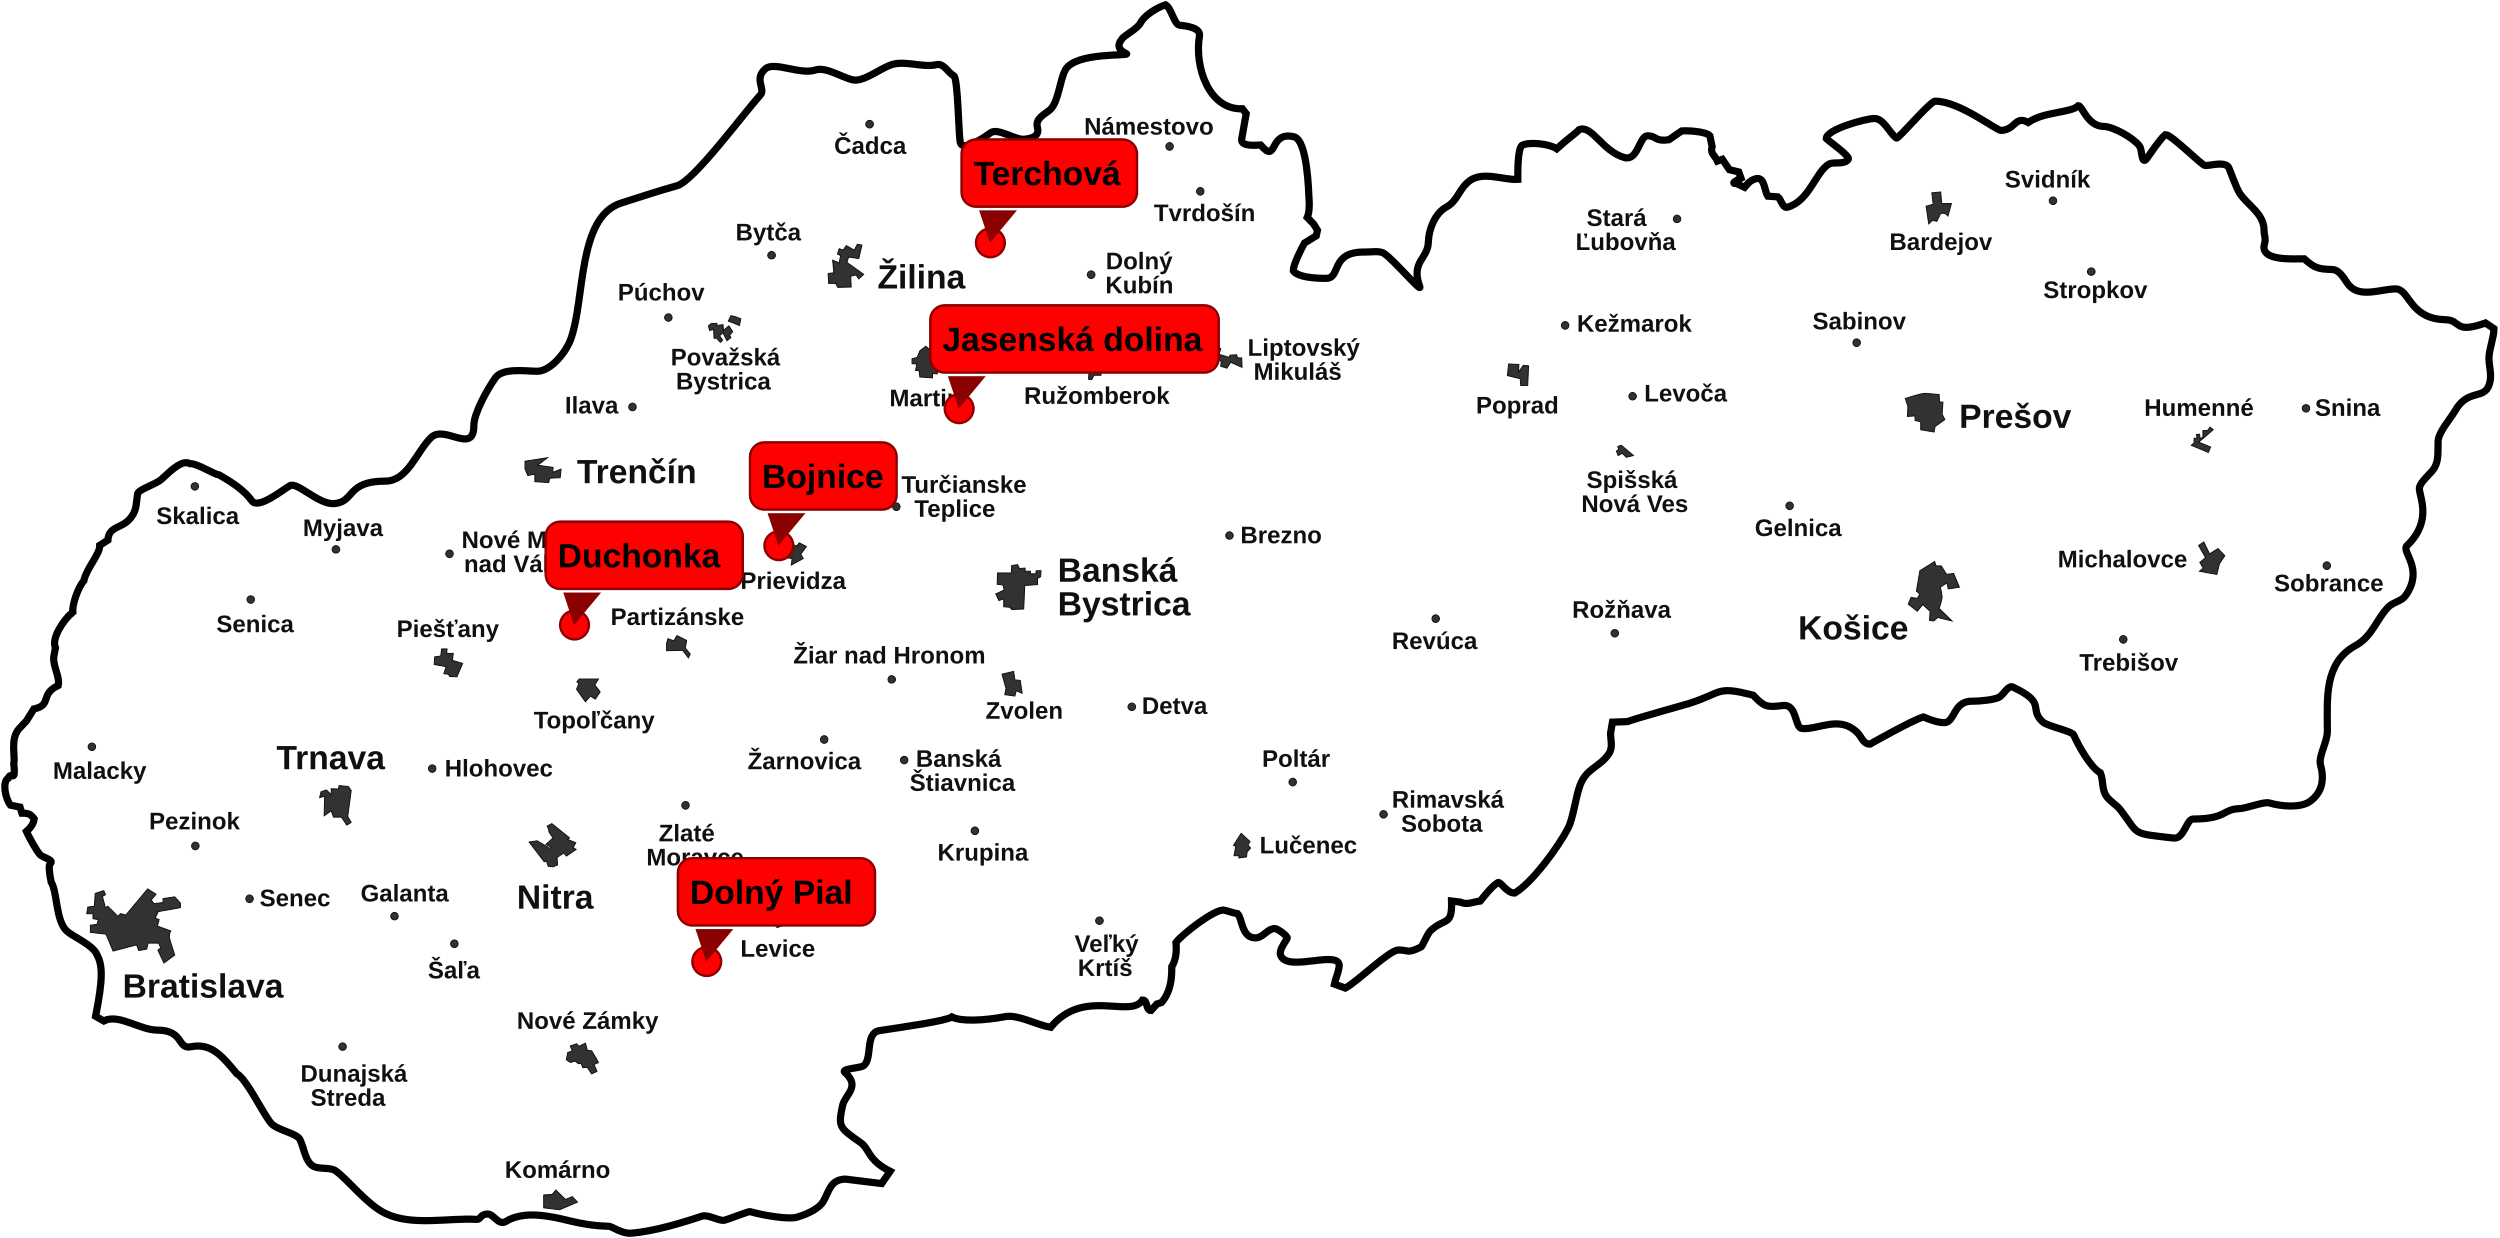
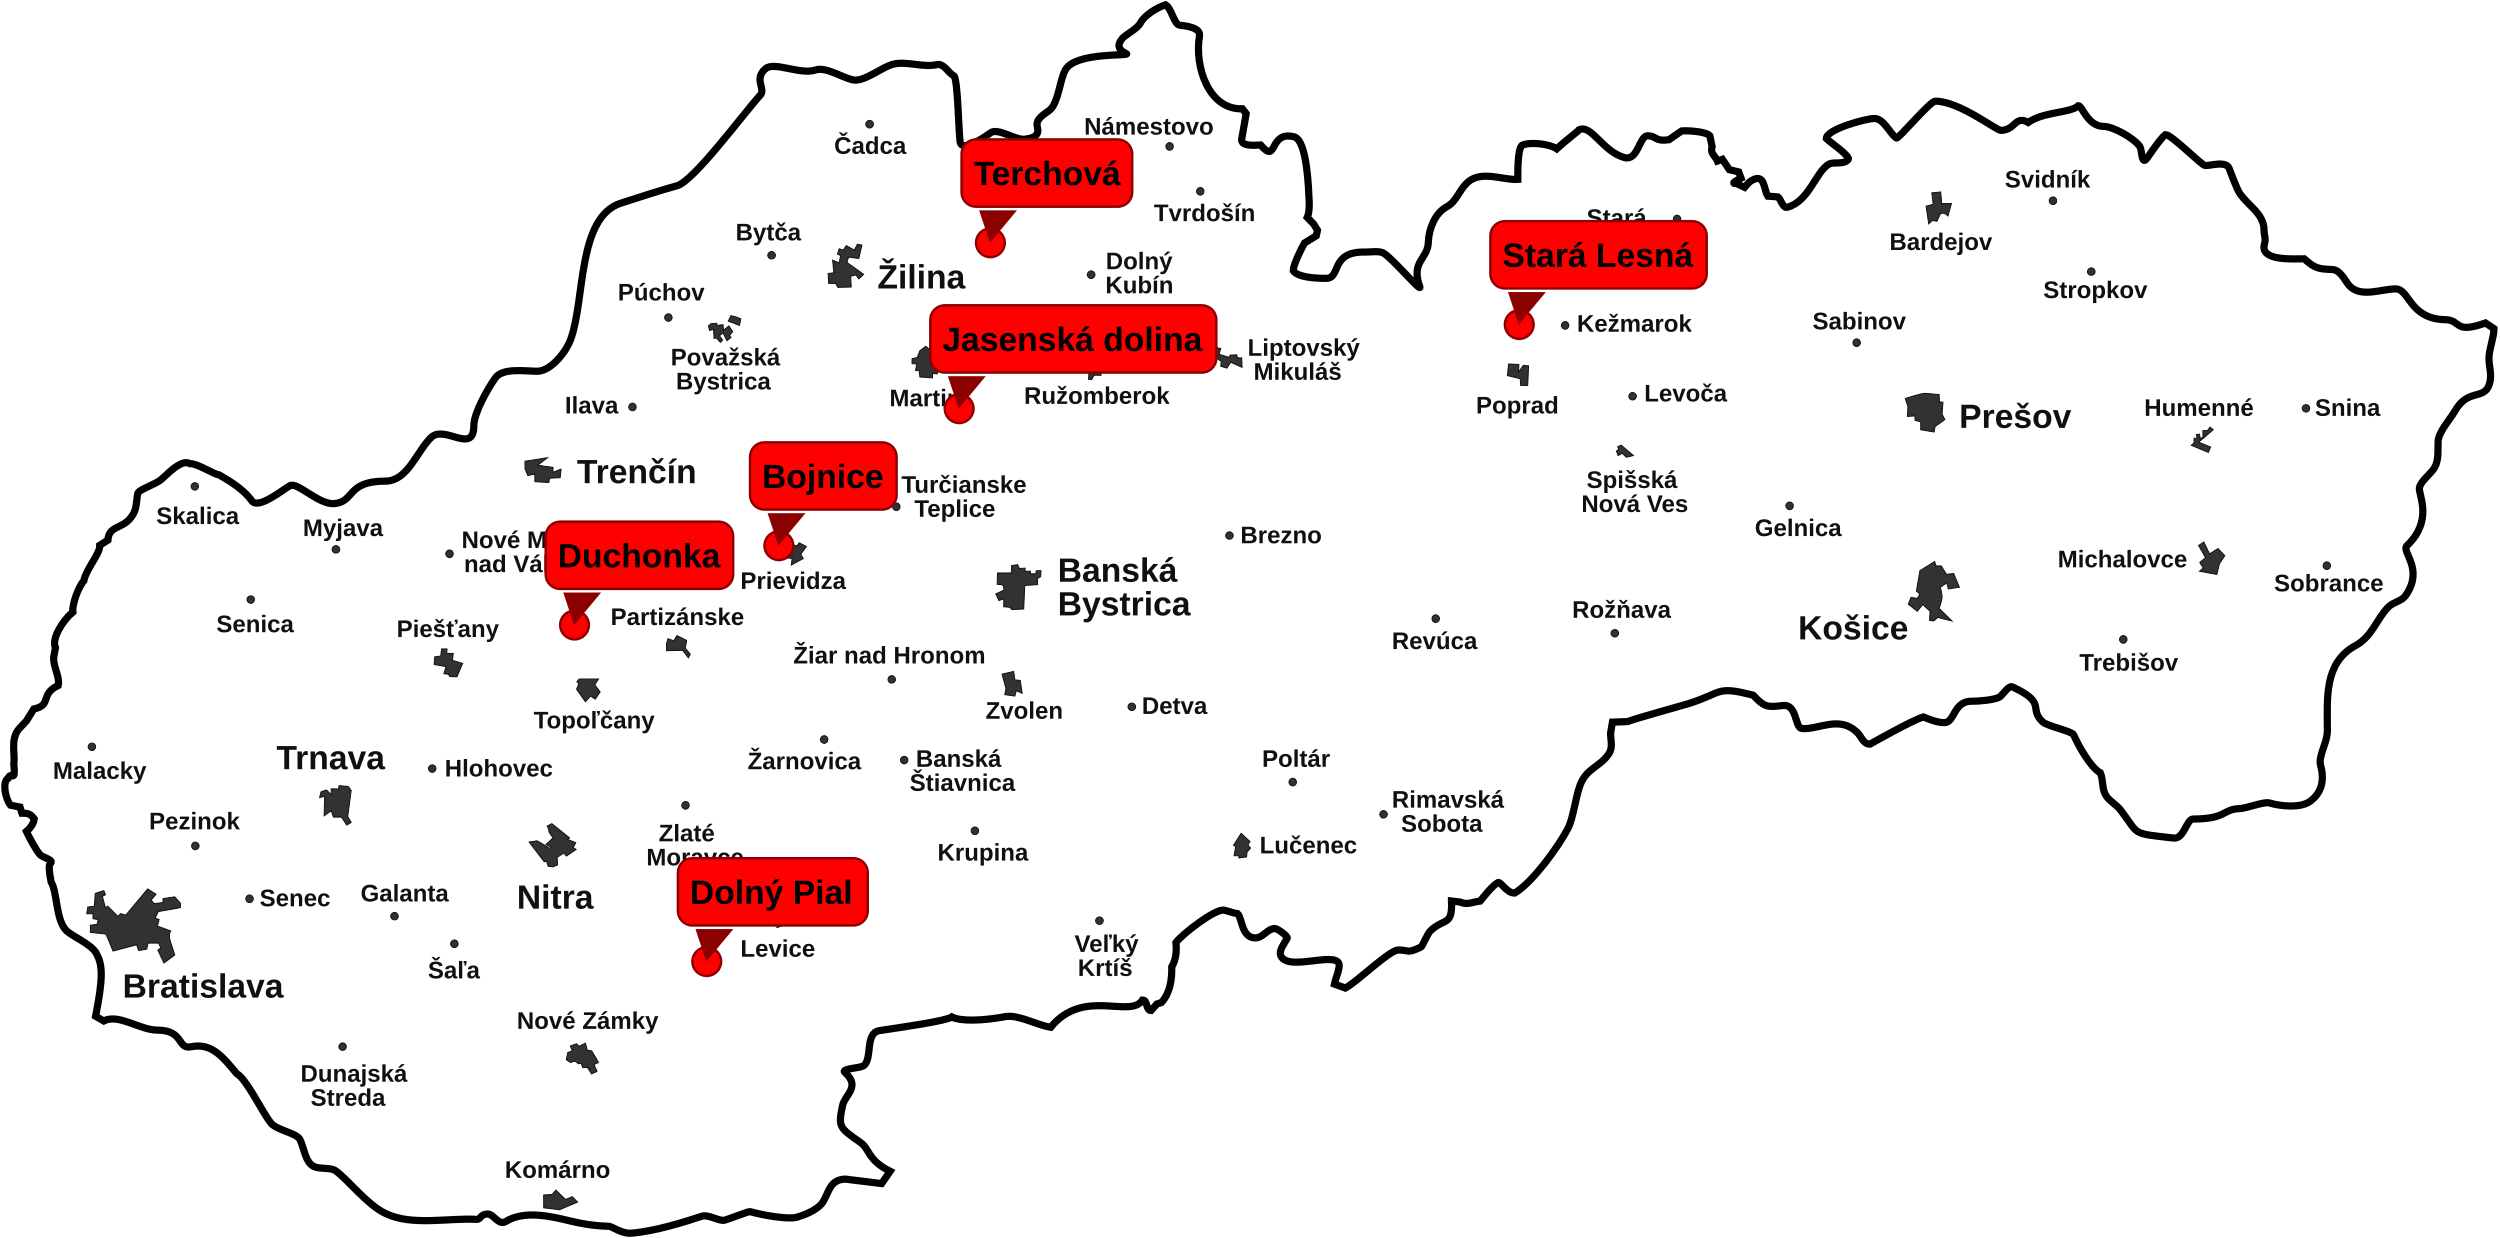
<svg xmlns="http://www.w3.org/2000/svg" height="515px" id="mapSvg" version="1.1" viewBox="0 0 1040 515" width="1040px" x="0px" y="0px">
  <defs>
    <style type="text/css">
            text {
                font-family: Arial;
                text-rendering: geometricPrecision;
            }
        </style>
  </defs>
  <g fill="none" id="sk_borders" stroke="black" stroke-miterlimit="22.926" stroke-width="3">
    <path d="M44.883,224.691L41.5,226.85         c0.216,3.527-5.686,9.789-6.621,14.755c-2.519,2.808-4.895,10.149-4.607,13.028c-4.103,3.382-8.997,11.156-7.197,14.826l-0.72,3.814         c-0.36,3.959,2.663,8.421,1.871,11.876c-7.845,3.743-2.375,8.134-10.148,9.789l-3.095,4.967l-3.095,3.311         c-3.743,4.319-1.44,11.156-2.159,14.323c0.935,8.925-1.152,2.951-2.304,6.189c-2.663,1.513-1.151,8.638,0.936,11.229l3.959,0.792         l0.791,2.519c2.592,0,3.527,0.288,5.111,2.375c-0.288,2.159-1.584,3.815-3.239,5.254c0.864,1.944,4.39,8.493,5.83,9.789         c1.511,1.295,5.902,2.016,4.03,3.671c-0.648,0.575-0.36,3.67,0.432,7.558c2.591,4.029,1.872,15.906,6.406,20.297         c2.375,2.303,10.364,5.542,12.451,9.5c2.52,4.606,2.88,9.717-0.359,26.056l3.383,1.943c6.189-3.167,15.042,3.814,22.24,3.814         c11.372,0,8.205,8.205,14.179,6.909c8.565-1.727,13.387,4.535,18.858,11.157c4.246,2.374,10.508,15.906,14.251,20.584         c2.447,3.023,10.94,4.175,12.164,6.982c1.871,4.245,2.231,9.356,5.686,11.084c2.375,1.224,6.909,0.287,9.068,1.799         c5.326,3.814,13.028,14.107,20.801,17.777c11.012,5.326,26.487,1.729,37.931,2.448c1.727,0.072,1.439-2.231,4.535-2.231         c2.591,0,4.462,4.967,7.557,3.095c3.527-2.231,8.565-3.023,13.531-2.591c10.725,0.792,15.403,4.175,29.366,4.605         c1.152,0,5.326,3.096,9.069,2.879c10.292-0.791,22.96-4.894,29.51-7.053c2.663-0.936,7.125,2.087,9.429,1.656         c1.511-0.36,10.148-3.743,10.652-3.6c5.542,1.583,15.906,3.312,19.361,2.375c2.376-0.647,8.925-2.88,11.156-6.622         c2.447-4.175,2.807-8.996,9.069-9.283l15.187,1.87l3.527-5.11c-9.573-4.822-8.349-9.213-12.38-12.021         c-8.925-6.188-9.213-6.549-7.414-15.258c0.936-4.606,7.774-7.845,0.936-13.892c-1.655-1.511,6.19-1.728,7.702-2.663         c4.03-2.663,0.504-13.675,6.693-14.682c10.509-1.584,27.711-4.031,30.158-5.687c3.599,1.943,13.099,1.583,22.312-0.145         c5.183-0.936,13.172,3.526,18.786,4.463c13.747-16.771,33.109-3.383,38.219-11.372c2.231,0,1.295,4.39,3.527,4.39l2.446-2.735         l1.872-0.575c3.671-4.103,4.39-9.5,4.319-14.898c1.799-2.951,2.087-6.55,1.728-10.077c2.519-3.455,16.553-14.322,20.081-13.459         c2.303,0.504,3.239,1.079,5.542,1.439c2.016,1.872,1.584,10.077,7.414,10.077c3.311,0,4.895-3.888,8.205-3.888         c0.936,0,5.543,3.239,5.037,4.104c-1.223,2.159-3.598,5.109-2.662,7.197c3.096,7.197,25.623-3.239,24.256,4.822         c-0.504,2.879-1.441,4.534-1.943,6.981l4.533,1.656c5.256-2.808,18.283-15.835,22.098-15.835c4.605,0,3.383,1.654,9.357-1.224         c0.719-0.359,2.59-5.542,4.102-6.91c5.83-5.325,8.996-1.655,8.637-12.235l3.6,0.432c2.879,1.368,5.254-0.072,8.348-0.432         c1.369-1.728,4.822-6.118,7.055-7.485c1.223-1.44,3.527,4.174,7.27,4.174c7.342-4.39,17.994-18.929,22.168-26.918         c2.232-4.318,3.166-13.1,5.039-17.994c2.662-7.126,8.205-7.414,11.947-13.027c1.799-2.591,0.721-5.83,0.721-8.565l0.791-4.605         l6.189-0.217c5.758-2.015,23.969-6.981,25.479-7.485c14.539-4.606,11.156-7.485,26.848-3.526c4.533,4.822,5.613,5.182,12.309,4.318         c6.045-0.864,4.965,9.356,7.988,9.572c6.838,0.576,15.402-5.541,22.816,1.439c2.088,1.944,2.52,5.039,5.541,5.039         c0,0,17.49-9.933,22.17-11.3c2.375,1.007,5.9,2.375,8.637,2.375c4.678,0,3.598-9.142,11.805-8.925         c2.014,0.071,9.859-0.505,11.516-1.943c1.654-1.368,3.525-4.751,5.182-3.959c14.539,6.765,6.404,8.853,12.523,14.539         c1.943,1.799,12.236,3.813,12.883,5.397c1.801,4.176,6.982,13.604,11.086,15.764c1.295,3.095,0.574,6.98,2.445,9.644         c1.584,2.303,4.104,3.527,5.83,5.687c8.279,10.725,3.959,9.717,22.17,11.804c4.461,0.504,5.326-7.917,8.133-7.917         c13.963,0,12.236-4.104,19.217-4.319c2.951-0.07,10.221-3.022,12.451-2.375c5.254,1.513,13.172,2.16,17.059-0.72         c4.463-3.31,6.117-8.277,4.318-14.898c-1.08-3.814,2.807-9.429,2.807-14.323c0-13.531-1.512-28.286,11.66-35.483         c7.055-3.814,8.781-11.156,13.82-16.195c2.086-2.015,5.541-2.303,7.197-4.821c7.701-11.229-2.232-18.066,0.504-20.657         c11.012-10.58,4.678-21.017,5.111-23.967c0.432-2.808,5.037-6.047,6.332-8.493c1.801-3.168,1.297-7.414,1.439-10.797         c0.072-3.815,5.039-9.285,6.91-12.523c5.758-10.365,13.172-3.815,14.756-12.74c0.574-3.095-0.504-6.262-0.504-9.357         c0-3.671,2.086-8.709,2.086-12.308l-3.527-2.375c-13.529,4.751-9.859-1.296-16.77-1.368c-15.043-0.359-14.754-12.811-20.656-12.811         s-14.756,3.959-19.434-1.583c-1.729-2.088-3.6-6.406-6.91-6.478c-5.973-0.216-7.268-0.576-11.66-4.463         c-3.742-0.072-18.855,1.296-16.48-6.334c0.646-2.015-0.217-3.454-0.217-5.542c0-6.837-6.551-10.148-10.006-15.186         c-1.654-2.376-4.461-10.796-4.82-11.157c-2.088-2.303-6.91-0.575-9.646-0.575c-1.439,0-13.961-12.884-16.553-12.884         c-2.52,1.944-7.846,10.437-8.35,10.652c-1.801,0.792-1.225-4.174-2.447-5.901c-2.375-3.311-11.014-8.134-14.826-8.134         c-6.766,0-8.998-8.637-10.582-8.637c-3.094,3.095-14.395,2.376-20.871,6.982c-5.543-3.095-5.184,3.095-11.301,3.311         c-1.943,0.072-17.273-12.164-27.352-12.164c-2.23,0-15.402,15.906-16.193,15.331c-2.664-1.8-5.254-8.133-9.141-8.133         c-3.385,0-20.01,4.462-20.01,8.348c1.08,1.152,10.076,7.342,9.141,8.637c-1.654,2.376-5.973,0.936-7.918,1.944         c-5.541,2.879-8.275,15.618-17.488,17.994c-1.871,0.503-2.592-3.383-3.887-4.319l-4.176-0.288c-1.799-2.735-1.08-10.147-7.125-6.262         c-0.936,0.576-1.799,1.8-2.52,2.592l-3.383-1.584c-3.383,0.216,1.871-2.231,1.871-2.231l-0.936-2.591l-3.887-0.936l-2.951-4.319         l-2.014,0.72c-1.01-2.303-3.168-3.095-2.232-5.974l-0.936-4.534c-1.654-1.871-9.645-2.231-11.73-2.015l-5.328,3.67         c-5.902,0.864-5.037-1.655-8.852-1.655c-3.455,0-3.959,10.58-9.574,9.069c-9.139-2.447-13.674-13.891-18.928-11.588         c-0.576,0.863-4.68,3.742-9.285,7.917c-2.736-1.943-11.301-3.095-14.539-1.368c-1.799,1.872-1.656,11.445-1.656,14.108         c-6.045,0.431-15.115-3.959-20.873,1.223c-3.67,3.311-4.461,7.845-8.637,10.149c-5.037,2.663-7.557,9.501-7.701,14.611         c-0.143,7.341-7.496,7.975-3.527,18.785c0.533,2.224-10.754-11.179-14.826-13.891c-1.727-1.367-5.902-0.576-7.988-0.648         c-14.756-0.288-9.789,11.012-16.268,10.941c-12.668,0-13.604-3.239-13.604-3.239c0-2.376,3.455-9.357,4.678-11.445l4.896-3.022         l0.504-2.304l-1.584-2.591l-2.664-2.735c0.936-2.087,0.936-5.83,0.721-8.133c-0.145-2.015-0.576-23.968-6.189-25.407         c-10.797-2.663-6.623,11.876-13.965,3.383c-1.15,0-8.348,1.007-7.844-2.448l1.871-10.58l-1.584-2.015         c-13.892,0.503-20.009-17.346-17.851-30.302c0.648-3.671-6.405-4.246-8.205-4.462c-2.375-0.288-3.31-6.91-5.902-8.493         c-3.599,1.151-8.781,4.39-10.364,7.413c-1.44,2.807-6.838,5.182-7.846,6.91c-0.287,0.504-3.382,3.527,1.872,5.974         c2.447,1.151-21.089-0.864-25.335,6.766c-2.303,4.102-2.879,13.459-6.334,16.554c-2.16,1.871-6.262,3.671-5.326,7.197         c0.864,3.239-1.008,4.679-5.398,5.111c-3.671,0.431-11.012-4.823-13.964-2.735c-2.591,1.871-11.444,8.061-12.667,4.174         c-0.72-2.16-0.936-26.991-2.735-27.855c-2.447-1.295-4.103-5.326-7.198-4.606c-5.47,1.295-12.595-1.655-18.209-0.144         c-4.607,1.224-11.949,7.413-16.483,6.478c-4.391-0.864-11.372-5.614-15.691-4.103c-6.405,2.088-17.13-3.743-20.8-0.503         c-4.895,4.246,0.144,8.349-2.016,10.796c-6.981,7.701-27.854,36.059-34.764,37.859c-6.477,1.727-16.914,5.182-23.248,7.197         c-18.281,5.83-14.898,40.091-20.945,56.645c-1.727,4.966-8.133,13.315-13.963,13.315c-4.678,0-14.395-1.583-17.418,2.807         c-3.095,4.39-8.925,14.539-8.925,19.865c0,12.164-12.163-0.503-17.706,4.823c-6.117,5.83-9.716,18.209-19.145,18.209         c-16.266,0-12.524,8.637-21.232,9.357c-6.55,0.504-15.403-9.285-18.498-7.413c-3.239,1.871-13.1,9.932-15.763,6.261         c-3.023-4.246-7.989-7.557-13.459-10.724c-2.519-0.36-9.213-4.894-12.308-4.75c-3.023-1.656-7.053,2.015-11.732,6.406         c-2.303,2.231-9.644,4.246-10.004,6.118c-0.72,3.958-0.216,6.765-2.951,10.076C50.713,220.084,45.243,218.645,44.883,224.691z" />
  </g>
  <g clip-rule="evenodd" fill="#323232" fill-rule="evenodd" id="Vypln_velkych_miest" stroke="#101010" stroke-miterlimit="22.926" stroke-width="0.425">
    <path d="   M798.68,237.431l6.117-3.815l0.576,1.8h2.158l2.232,3.526l2.949-0.359l2.375,5.687l-4.605,0.72l-0.576-2.52l-2.734,1.8   c0,0,0.721,2.807,0.721,4.102s-1.225,4.751-1.225,4.751l5.326,5.183l-5.902-1.44l-1.654,1.44l-1.729-0.217l0.215-3.814   l-3.094-2.808l-2.23,2.808l-3.742-2.951l1.15-2.807l2.592,0.432l1.08-1.871l-1.441-1.152L798.68,237.431z" />
    <path d="   M792.633,165.815c0,0,6.766-2.375,8.637-2.16c1.871,0.217,5.398,0.505,5.398,0.505l0.145,3.022l1.439,0.144l-0.359,4.967   l1.15,2.231l-4.102,2.951l-0.361,2.231l-5.541-0.936v-3.31l-2.375-0.576v-1.872l-3.168,0.217l0.217-4.031L792.633,165.815z" />
    <polygon points="   916.791,225.482 914.631,226.921 917.51,231.961 915.135,233.976 916.574,236.351 914.99,237.646 922.188,238.941 923.268,234.552   925.5,231.169 922.691,228.217 919.166,230.448  " />
    <path d="   M803.645,80.236l3.672-0.36l0.432,4.822h4.031l-1.439,5.11c0,0-0.938-1.079-1.729-1.079h-1.295l-1.584,3.311l-1.871-0.36   l-1.512,1.439l-1.08-7.341l2.951-0.792L803.645,80.236z" />
    <polygon points="   627.594,151.42 631.84,151.636 631.697,154.803 633.711,151.996 635.871,152.212 635.512,160.345 632.633,160.345 632.416,157.538   627.09,156.242  " />
    <polygon points="   679.488,189.495 676.537,190.215 674.881,188.56 673.154,189.495 672.436,187.624 673.369,187.048 673.01,185.752 674.449,185.249    " />
    <path d="   M39.628,371.664l3.527-1.152l0.719,1.656l-1.295,0.719l1.295,4.823l0.936-0.72l4.247,4.246l1.079-1.151l2.232,0.576l9.068-10.869   l3.455,2.231l-2.015,2.376l1.151,1.511l3.815-0.432v-1.655l4.822-0.72l2.376,2.591v1.872l-9.213,1.654l-1.296,2.735l1.656,0.576   l-0.72,2.735l5.542,2.016c0,0-1.079,1.295-0.216,4.103c0.936,2.807,1.871,5.901,1.871,5.901l-4.462,3.312l-2.519-5.326l1.223-0.937   l-0.935-2.015h-4.391l-0.575,2.519l-3.311,0.575l-0.864-2.374l-9.788,2.59l-2.952-7.053l-6.477-0.72v-2.951l2.735-0.36l0.576-2.015   l-2.231-0.36v-2.087h-2.592l0.432-2.734l2.735-0.36L39.628,371.664z" />
    <polygon points="   237.272,441.983 239.288,441.407 240.583,442.487 241.734,442.344 242.455,444.143 244.327,443.999 246.125,446.734   248.356,445.654 247.062,442.848 248.933,441.983 247.997,440.257 246.125,437.161 244.327,436.945 243.535,433.994   240.799,435.29 239.863,434.211 237.272,435.146 238.064,437.161 236.192,437.882 235.618,440.833  " />
    <polygon points="   226.188,502.443 226.188,497.116 229.715,496.901 231.226,495.101 235.257,498.988 238.064,497.836 240.223,500.068   232.81,503.234  " />
    <polygon points="   518.336,348.56 516.32,346.688 513.152,351.655 514.09,352.087 513.369,355.974 515.385,355.974 515.385,356.909 518.551,356.477   518.768,354.462 520.207,352.806 519.127,351.511 519.99,350.072  " />
    <polygon points="   503.58,147.245 504.372,145.949 505.452,146.31 506.315,144.654 507.826,145.014 507.107,147.389 511.353,148.685 511.714,147.75   514.449,147.605 514.809,148.9 516.537,148.9 516.68,152.787 511.929,150.7 510.418,153.147 507.826,152.355 508.043,150.34  " />
    <polygon points="   459.46,149.98 460.036,153.868 458.02,154.083 458.02,156.099 455.069,156.099 454.134,157.897 452.838,157.753 453.054,154.587   451.399,154.587 451.399,149.477 456.149,149.261 456.149,150.125  " />
    <polygon points="   385.109,144.078 389.212,147.389 388.061,151.419 390.436,152.788 389.859,155.522 387.917,155.378 387.917,157.177   382.663,156.818 382.375,154.227 380.863,154.083 381.438,151.419 379.423,151.275 379.423,149.26 381.583,148.686   382.663,145.949  " />
    <polygon points="   356.679,101.613 358.55,101.973 357.255,107.515 353.008,106.939 352.288,109.171 359.27,114.137 357.255,116.008 356.103,114.353   353.872,114.928 354.088,119.391 348.546,119.535 347.61,117.879 344.731,117.879 344.515,113.777 346.89,113.489 346.387,108.235   349.122,109.386 349.697,106.291 348.402,105.716 349.122,103.484 350.777,104.06 352.072,102.189 355.383,104.06  " />
    <polygon points="305.721,131.699   308.168,132.635 307.593,135.37 302.986,133.57 304.066,131.339 " />
    <polygon points="   303.202,135.585 304.786,137.96 303.49,139.472 304.065,140.408 302.41,141.704 300.754,138.393 299.314,139.688 300.61,141.488   299.674,142.424 298.02,140.552 297.083,140.768 296.868,137.025 295.212,137.457 294.708,135.585 295.788,134.649   298.164,134.506 298.164,135.37 300.754,135.082 300.971,137.457  " />
    <polygon points="   229.931,196.476 233.386,195.18 233.026,198.707 228.635,198.923 228.276,200.723 222.517,200.363 222.517,197.268   219.566,197.772 218.415,195.037 218.415,191.87 227.7,190.43 223.669,193.525 230.075,194.461  " />
    <polygon points="   332.496,225.842 335.447,227.354 333.072,230.592 334.15,232.32 329.185,235.056 329.544,232.32 326.954,231.96 328.608,227.713   329.761,226.563 331.416,227.138  " />
    <polygon points="   416.851,280.471 421.672,279.32 422.177,282.846 424.408,283.063 425.2,288.388 422.752,287.31 422.177,289.54 418.002,288.964   418.505,286.374  " />
    <polygon points="   426.279,243.548 431.605,243.188 431.605,240.597 432.901,239.877 433.045,237.43 431.101,237.43 430.886,238.726 428.654,238.726   428.654,237.646 426.423,237.646 426.423,236.351 424.048,236.494 423.328,234.911 420.881,235.271 420.737,238.366   414.979,238.366 414.835,243.044 417.21,243.332 417.786,245.419 414.259,247.075 415.555,249.811 417.57,249.09 417.57,252.401   420.161,252.617 420.881,253.553 425.847,253.337  " />
    <polygon points="   280.313,266.58 281.609,264.421 285.64,266.437 285.063,269.604 287.151,272.122 286.359,273.634 283.984,270.538 277.291,270.683   277.291,267.731 277.867,265.717  " />
    <polygon points="   229.571,342.658 236.912,348.56 235.977,349.136 239.504,350.575 238.424,352.591 239.648,353.382 235.617,356.117   234.537,354.822 231.73,356.693 231.946,359.788 230.075,360.58 228.06,360.364 227.34,358.205 226.404,358.492 220.142,350.288   223.453,349.784 228.779,352.951 229.355,352.447 227.124,351.295 230.075,348.56 228.419,346.185 228.204,344.817   227.628,343.666  " />
    <polygon points="   316.085,379.797 321.987,376.414 323.282,377.71 324.794,377.566 327.313,379.797 324.218,381.74 325.082,385.268 323.282,385.843   320.475,382.676 318.316,383.252  " />
    <polygon points="   248.933,282.486 240.943,282.486 240.007,283.639 240.799,284.358 239.863,286.732 243.535,291.916 245.622,289.541   247.636,290.836 249.652,287.813 247.421,284.934  " />
    <polygon points="   141.113,326.823 144.856,327.184 146.08,328.839 144.641,339.707 146.08,342.083 144.28,343.233 142.049,339.923 138.738,339.923   137.802,337.26 134.852,339.348 135.067,331.214 132.98,331.79 133.557,329.415 135.788,328.622 137.802,330.638 137.802,328.119   140.753,328.264  " />
    <polygon points="   183.723,269.963 185.954,269.963 185.81,271.834 188.545,271.834 188.185,274.713 192.432,276.009 190.057,281.552   187.106,281.407 186.53,280.472 184.659,280.255 185.594,277.305 180.628,276.44 180.844,273.274 183.363,272.914  " />
    <polygon points="920.676,178.771   919.381,177.691 918.301,179.13 916.43,179.13 916.43,181.938 915.279,182.441 914.99,180.642 913.695,180.786 914.055,182.297   912.76,182.297 912.76,184.168 911.607,185.249 918.662,188.199 919.596,185.967 914.631,183.954  " />
  </g>
  <g clip-rule="evenodd" fill="#323232" fill-rule="evenodd" id="Kruhy_malych_miest" stroke="#101010" stroke-miterlimit="22.926" stroke-width="0.425">
    <path d="M455.789,383.036c0-0.864,0.72-1.583,1.583-1.583c0.864,0,1.584,0.719,1.584,1.583c0,0.791-0.72,1.511-1.584,1.511 C456.509,384.547,455.789,383.827,455.789,383.036" />
    <path d="M283.625,335.028c0-0.863,0.72-1.583,1.583-1.583c0.864,0,1.512,0.72,1.512,1.583c0,0.864-0.648,1.583-1.512,1.583 C284.344,336.611,283.625,335.893,283.625,335.028" />
    <path d="M404.009,345.611c0-0.864,0.72-1.583,1.583-1.583c0.864,0,1.512,0.719,1.512,1.583s-0.648,1.583-1.512,1.583 C404.729,347.194,404.009,346.476,404.009,345.611" />
    <path d="M178.253,319.698c0-0.864,0.72-1.513,1.583-1.513c0.864,0,1.512,0.648,1.512,1.513c0,0.863-0.648,1.583-1.512,1.583 C178.973,321.281,178.253,320.562,178.253,319.698" />
    <path d="M369.414,282.666c0-0.864,0.648-1.583,1.511-1.583c0.864,0,1.584,0.719,1.584,1.583c0,0.863-0.72,1.512-1.584,1.512 C370.062,284.178,369.414,283.529,369.414,282.666" />
    <path d="M374.601,316.171c0-0.863,0.72-1.512,1.583-1.512c0.864,0,1.512,0.648,1.512,1.512c0,0.864-0.648,1.583-1.512,1.583 C375.321,317.754,374.601,317.035,374.601,316.171" />
    <path d="M341.31,307.639c0-0.864,0.72-1.583,1.583-1.583c0.864,0,1.512,0.719,1.512,1.583s-0.648,1.583-1.512,1.583 C342.029,309.222,341.31,308.503,341.31,307.639" />
    <path d="M371.328,210.805c0-0.864,0.72-1.583,1.583-1.583c0.864,0,1.512,0.719,1.512,1.583c0,0.864-0.648,1.583-1.512,1.583 C372.048,212.388,371.328,211.669,371.328,210.805" />
    <path d="M185.45,230.377c0-0.864,0.72-1.584,1.584-1.584c0.863,0,1.511,0.72,1.511,1.584s-0.648,1.583-1.511,1.583 C186.17,231.96,185.45,231.241,185.45,230.377" />
    <path d="M102.751,249.378c0-0.863,0.72-1.512,1.584-1.512c0.863,0,1.511,0.648,1.511,1.512c0,0.864-0.648,1.583-1.511,1.583 C103.471,250.961,102.751,250.242,102.751,249.378" />
    <path d="M138.163,228.577c0-0.864,0.72-1.584,1.583-1.584c0.864,0,1.583,0.72,1.583,1.584c0,0.864-0.719,1.511-1.583,1.511 C138.883,230.088,138.163,229.441,138.163,228.577" />
    <path d="M162.562,381.165c0-0.864,0.72-1.583,1.583-1.583c0.864,0,1.512,0.719,1.512,1.583c0,0.863-0.648,1.511-1.512,1.511 C163.282,382.676,162.562,382.028,162.562,381.165" />
    <path d="M187.466,392.608c0-0.863,0.72-1.583,1.583-1.583c0.864,0,1.512,0.72,1.512,1.583c0,0.864-0.648,1.583-1.512,1.583 C188.186,394.191,187.466,393.473,187.466,392.608" />
    <path d="M140.97,435.434c0-0.863,0.72-1.583,1.584-1.583c0.863,0,1.511,0.72,1.511,1.583c0,0.864-0.648,1.513-1.511,1.513 C141.689,436.946,140.97,436.298,140.97,435.434" />
    <path d="M36.678,310.629c0-0.863,0.72-1.512,1.584-1.512c0.863,0,1.511,0.648,1.511,1.512c0,0.864-0.648,1.583-1.511,1.583 C37.397,312.212,36.678,311.493,36.678,310.629" />
    <path d="M79.503,202.306c0-0.864,0.72-1.511,1.583-1.511c0.864,0,1.512,0.647,1.512,1.511c0,0.864-0.648,1.584-1.512,1.584 C80.223,203.89,79.503,203.17,79.503,202.306" />
    <path d="M79.719,351.904c0-0.863,0.648-1.583,1.511-1.583c0.864,0,1.584,0.72,1.584,1.583c0,0.864-0.72,1.583-1.584,1.583 C80.367,353.487,79.719,352.769,79.719,351.904" />
    <path d="M102.267,373.899c0-0.863,0.648-1.583,1.511-1.583c0.864,0,1.584,0.72,1.584,1.583c0,0.864-0.72,1.583-1.584,1.583 C102.915,375.482,102.267,374.764,102.267,373.899" />
    <path d="M881.736,265.999c0-0.863,0.721-1.583,1.584-1.583c0.791,0,1.512,0.72,1.512,1.583c0,0.864-0.721,1.583-1.512,1.583 C882.457,267.582,881.736,266.863,881.736,265.999" />
    <path d="M670.201,263.408c0-0.864,0.721-1.511,1.584-1.511s1.512,0.646,1.512,1.511s-0.648,1.584-1.512,1.584 S670.201,264.272,670.201,263.408" />
    <path d="M574.008,338.727c0-0.792,0.648-1.512,1.514-1.512c0.861,0,1.582,0.72,1.582,1.512c0,0.864-0.721,1.583-1.582,1.583 C574.656,340.31,574.008,339.591,574.008,338.727" />
    <path d="M595.707,257.362c0-0.864,0.648-1.583,1.512-1.583s1.584,0.719,1.584,1.583c0,0.863-0.721,1.583-1.584,1.583 S595.707,258.226,595.707,257.362" />
    <path d="M469.249,294.003c0-0.792,0.72-1.512,1.583-1.512c0.864,0,1.584,0.72,1.584,1.512c0,0.864-0.72,1.583-1.584,1.583 C469.968,295.586,469.249,294.867,469.249,294.003" />
    <path d="M536.221,325.346c0-0.864,0.721-1.583,1.584-1.583s1.512,0.719,1.512,1.583s-0.648,1.583-1.512,1.583 S536.221,326.21,536.221,325.346" />
    <path d="M649.545,135.364c0-0.864,0.721-1.583,1.584-1.583s1.512,0.719,1.512,1.583c0,0.864-0.648,1.583-1.512,1.583 S649.545,136.228,649.545,135.364" />
    <path d="M677.615,164.874c0-0.864,0.719-1.583,1.512-1.583c0.863,0,1.584,0.719,1.584,1.583c0,0.864-0.721,1.511-1.584,1.511 C678.334,166.385,677.615,165.738,677.615,164.874" />
    <path d="M696.113,91.1c0-0.864,0.648-1.583,1.51-1.583c0.865,0,1.584,0.719,1.584,1.583c0,0.864-0.719,1.511-1.584,1.511 C696.762,92.61,696.113,91.963,696.113,91.1" />
    <path d="M770.822,142.562c0-0.864,0.648-1.583,1.512-1.583s1.584,0.719,1.584,1.583c0,0.864-0.721,1.584-1.584,1.584 S770.822,143.426,770.822,142.562" />
    <path d="M957.742,169.84c0-0.864,0.721-1.512,1.584-1.512s1.512,0.648,1.512,1.512c0,0.864-0.648,1.583-1.512,1.583 S957.742,170.705,957.742,169.84" />
    <path d="M509.914,222.819c0-0.864,0.719-1.584,1.511-1.584c0.864,0,1.585,0.72,1.585,1.584c0,0.864-0.721,1.511-1.585,1.511 C510.633,224.331,509.914,223.684,509.914,222.819" />
    <path d="M966.402,235.325c0-0.864,0.721-1.583,1.584-1.583s1.512,0.719,1.512,1.583c0,0.863-0.648,1.583-1.512,1.583 S966.402,236.188,966.402,235.325" />
    <path d="M742.926,210.425c0-0.864,0.721-1.583,1.582-1.583c0.865,0,1.514,0.719,1.514,1.583c0,0.864-0.648,1.583-1.514,1.583 C743.646,212.008,742.926,211.289,742.926,210.425" />
    <path d="M868.381,113.022c0-0.864,0.719-1.583,1.582-1.583s1.584,0.719,1.584,1.583c0,0.864-0.721,1.512-1.584,1.512 S868.381,113.886,868.381,113.022" />
    <path d="M452.334,114.281c0-0.864,0.72-1.583,1.584-1.583c0.863,0,1.583,0.719,1.583,1.583c0,0.864-0.72,1.583-1.583,1.583 C453.054,115.864,452.334,115.145,452.334,114.281" />
    <path d="M360.172,51.662c0-0.864,0.72-1.583,1.583-1.583c0.864,0,1.583,0.719,1.583,1.583c0,0.864-0.719,1.583-1.583,1.583 C360.893,53.245,360.172,52.526,360.172,51.662" />
    <path d="M319.396,106.219c0-0.864,0.72-1.583,1.583-1.583c0.864,0,1.584,0.719,1.584,1.583c0,0.864-0.72,1.512-1.584,1.512 C320.116,107.731,319.396,107.083,319.396,106.219" />
    <path d="M276.499,132.13c0-0.864,0.72-1.583,1.583-1.583c0.864,0,1.512,0.719,1.512,1.583c0,0.792-0.648,1.511-1.512,1.511 C277.219,133.642,276.499,132.923,276.499,132.13" />
    <path d="M497.765,79.596c0-0.864,0.72-1.583,1.583-1.583c0.864,0,1.512,0.719,1.512,1.583s-0.648,1.583-1.512,1.583 C498.484,81.179,497.765,80.46,497.765,79.596" />
    <path d="M485.003,60.921c0-0.864,0.72-1.583,1.583-1.583c0.864,0,1.512,0.719,1.512,1.583c0,0.864-0.648,1.583-1.512,1.583 C485.723,62.504,485.003,61.785,485.003,60.921" />
    <path d="M261.561,169.305c0-0.864,0.72-1.583,1.583-1.583c0.864,0,1.512,0.719,1.512,1.583c0,0.864-0.648,1.583-1.512,1.583 C262.28,170.888,261.561,170.169,261.561,169.305" />
    <path d="M852.49,83.513c0-0.864,0.719-1.583,1.582-1.583c0.865,0,1.512,0.719,1.512,1.583c0,0.864-0.646,1.583-1.512,1.583 C853.209,85.096,852.49,84.377,852.49,83.513" />
  </g>
  <g fill="#101010" font-size="10" font-weight="700" id="Nazvy malych miest">
    <text transform="matrix(1 0 0 1 125 450)">
      <tspan x="0" y="0">Dunajská</tspan>
      <tspan x="4.202" y="10">Streda</tspan>
    </text>
    <text transform="matrix(1 0 0 1 108 377)">Senec</text>
    <text transform="matrix(1 0 0 1 62  345)">Pezinok</text>
    <text transform="matrix(1 0 0 1 22  324)">Malacky</text>
    <text transform="matrix(1 0 0 1 150 375)">Galanta</text>
    <text transform="matrix(1 0 0 1 178 407)">Šaľa</text>
    <text transform="matrix(1 0 0 1 185 323)">Hlohovec</text>
    <text transform="matrix(1 0 0 1 90 263)">Senica</text>
    <text transform="matrix(1 0 0 1 65  218)">Skalica</text>
    <text transform="matrix(1 0 0 1 126 223)">Myjava</text>
    <text transform="matrix(1 0 0 1 192 228)">
      <tspan x="0" y="0">Nové Mesto</tspan>
      <tspan x="1" y="10">nad Váhom</tspan>
    </text>
    <text transform="matrix(1 0 0 1 165 265)">Piešťany</text>
    <text transform="matrix(1 0 0 1 222 303)">Topoľčany</text>
    <text transform="matrix(1 0 0 1 235 172)">Ilava</text>
    <text transform="matrix(1 0 0 1 210 490)">Komárno</text>
    <text transform="matrix(1 0 0 1 215 428)">Nové Zámky</text>
    <text transform="matrix(1 0 0 1 274 350)">
      <tspan x="0" y="0">Zlaté</tspan>
      <tspan x="-5.119" y="10">Moravce</tspan>
    </text>
    <text transform="matrix(1 0 0 1 308 398)">Levice</text>
    <text transform="matrix(1 0 0 1 311 320)">Žarnovica</text>
    <text transform="matrix(1 0 0 1 254 260)">Partizánske</text>
    <text transform="matrix(1 0 0 1 308 245)">Prievidza</text>
    <text transform="matrix(1 0 0 1 375 205)">
      <tspan x="0" y="0">Turčianske</tspan>
      <tspan x="5.368" y="10">Teplice</tspan>
    </text>
    <text transform="matrix(1 0 0 1 279 152)">
      <tspan x="0" y="0">Považská</tspan>
      <tspan x="2.196" y="10">Bystrica</tspan>
    </text>
    <text transform="matrix(1 0 0 1 257 125)">Púchov</text>
    <text transform="matrix(1 0 0 1 306 100)">Bytča</text>
    <text transform="matrix(1 0 0 1 347 64)">Čadca</text>
    <text transform="matrix(1 0 0 1 370 169)">Martin</text>
    <text transform="matrix(1 0 0 1 426 168)">Ružomberok</text>
    <text transform="matrix(1 0 0 1 460 112)">
      <tspan x="0" y="0">Dolný</tspan>
      <tspan x="-0.169" y="10">Kubín</tspan>
    </text>
    <text transform="matrix(1 0 0 1 451 56)">Námestovo</text>
    <text transform="matrix(1 0 0 1 480 92)">Tvrdošín</text>
    <text transform="matrix(1 0 0 1 519 148)">
      <tspan x="0" y="0">Liptovský</tspan>
      <tspan x="2.476" y="10">Mikuláš</tspan>
    </text>
    <text transform="matrix(1 0 0 1 410 299)">Zvolen</text>
    <text transform="matrix(1 0 0 1 475 297)">Detva</text>
    <text transform="matrix(1 0 0 1 516 226)">Brezno</text>
    <text transform="matrix(1 0 0 1 330 276)">Žiar nad Hronom</text>
    <text transform="matrix(1 0 0 1 381 319)">
      <tspan x="0" y="0">Banská</tspan>
      <tspan x="-2.585" y="10">Štiavnica</tspan>
    </text>
    <text transform="matrix(1 0 0 1 390 358)">Krupina</text>
    <text transform="matrix(1 0 0 1 447 396)">
      <tspan x="0" y="0">Veľký</tspan>
      <tspan x="1.359" y="10">Krtíš</tspan>
    </text>
    <text transform="matrix(1 0 0 1 524 355)">Lučenec</text>
    <text transform="matrix(1 0 0 1 525 319)">Poltár</text>
    <text transform="matrix(1 0 0 1 579 270)">Revúca</text>
    <text transform="matrix(1 0 0 1 579 336)">
      <tspan x="0" y="0">Rimavská</tspan>
      <tspan x="3.834" y="10">Sobota</tspan>
    </text>
    <text transform="matrix(1 0 0 1 614 172)">Poprad</text>
    <text transform="matrix(1 0 0 1 656 138)">Kežmarok</text>
    <text transform="matrix(1 0 0 1 684 167)">Levoča</text>
    <text transform="matrix(1 0 0 1 660 203)">
      <tspan x="0" y="0">Spišská</tspan>
      <tspan x="-2.153" y="10">Nová Ves</tspan>
    </text>
    <text transform="matrix(1 0 0 1 730 223)">Gelnica</text>
    <text transform="matrix(1 0 0 1 654 257)">Rožňava</text>
    <text transform="matrix(1 0 0 1 660 94)">
      <tspan x="0" y="0">Stará</tspan>
      <tspan x="-4.561" y="10">Ľubovňa</tspan>
    </text>
    <text transform="matrix(1 0 0 1 786 104)">Bardejov</text>
    <text transform="matrix(1 0 0 1 754 137)">Sabinov</text>
    <text transform="matrix(1 0 0 1 834 78)">Svidník</text>
    <text transform="matrix(1 0 0 1 850 124)">Stropkov</text>
    <text transform="matrix(1 0 0 1 963 173)">Snina</text>
    <text transform="matrix(1 0 0 1 892 173)">Humenné</text>
    <text transform="matrix(1 0 0 1 946 246)">Sobrance</text>
    <text transform="matrix(1 0 0 1 865 279)">Trebišov</text>
    <text transform="matrix(1 0 0 1 856 236)">Michalovce</text>
  </g>
  <g fill="#101010" font-size="14" font-weight="700" id="Nazvy velkych miest">
    <text transform="matrix(1 0 0 1 51 415)">Bratislava</text>
    <text transform="matrix(1 0 0 1 115 320)">Trnava</text>
    <text transform="matrix(1 0 0 1 240 201)">Trenčín</text>
    <text transform="matrix(1 0 0 1 215 378)">Nitra</text>
    <text transform="matrix(1 0 0 1 365 120)">Žilina</text>
    <text transform="matrix(1 0 0 1 440 242)">
      <tspan x="0" y="0">Banská</tspan>
      <tspan x="0" y="14">Bystrica</tspan>
    </text>
    <text transform="matrix(1 0 0 1 815 178)">Prešov</text>
    <text transform="matrix(1 0 0 1 748 266)">Košice</text>
  </g>
  <g stroke-width="1" transform="translate(225,215)">
-     <rect y="2" x="2" height="28" width="82" rx="6" stroke="darkred" fill="red" />
+     <rect y="2" x="2" height="28" width="78" rx="6" stroke="darkred" fill="red" />
    <text x="7" y="21" font-size="14" font-weight="700">Duchonka</text>
    <circle cx="14" cy="45" r="6" stroke="darkred" stroke-width="1" fill="red" />
    <polygon points="10,32 14,44 24,32" stroke="darkred" fill="darkred" />
  </g>
  <g stroke-width="1" transform="translate(385,125)">
-     <rect y="2" x="2" height="28" width="120" rx="6" stroke="darkred" fill="red" />
+     <rect y="2" x="2" height="28" width="119" rx="6" stroke="darkred" fill="red" />
    <text x="7" y="21" font-size="14" font-weight="700">Jasenská dolina</text>
    <circle cx="14" cy="45" r="6" stroke="darkred" stroke-width="1" fill="red" />
    <polygon points="10,32 14,44 24,32" stroke="darkred" fill="darkred" />
  </g>
  <g stroke-width="1" transform="translate(280,355)">
-     <rect y="2" x="2" height="28" width="82" rx="6" stroke="darkred" fill="red" />
+     <rect y="2" x="2" height="28" width="79" rx="6" stroke="darkred" fill="red" />
    <text x="7" y="21" font-size="14" font-weight="700">Dolný Pial</text>
    <circle cx="14" cy="45" r="6" stroke="darkred" stroke-width="1" fill="red" />
    <polygon points="10,32 14,44 24,32" stroke="darkred" fill="darkred" />
  </g>
  <g stroke-width="1" transform="translate(310,182)">
    <rect y="2" x="2" height="28" width="61" rx="6" stroke="darkred" fill="red" />
    <text x="7" y="21" font-size="14" font-weight="700">Bojnice</text>
    <circle cx="14" cy="45" r="6" stroke="darkred" stroke-width="1" fill="red" />
    <polygon points="10,32 14,44 24,32" stroke="darkred" fill="darkred" />
  </g>
  <g stroke-width="1" transform="translate(398,56)">
-     <rect y="2" x="2" height="28" width="73" rx="6" stroke="darkred" fill="red" />
+     <rect y="2" x="2" height="28" width="71" rx="6" stroke="darkred" fill="red" />
    <text x="7" y="21" font-size="14" font-weight="700">Terchová</text>
    <circle cx="14" cy="45" r="6" stroke="darkred" stroke-width="1" fill="red" />
    <polygon points="10,32 14,44 24,32" stroke="darkred" fill="darkred" />
  </g>
+   <g stroke-width="1" transform="translate(618,90)">
+     <rect y="2" x="2" height="28" width="90" rx="6" stroke="darkred" fill="red" />
+     <text x="7" y="21" font-size="14" font-weight="700">Stará Lesná</text>
+     <circle cx="14" cy="45" r="6" stroke="darkred" stroke-width="1" fill="red" />
+     <polygon points="10,32 14,44 24,32" stroke="darkred" fill="darkred" />
+   </g>
</svg>
